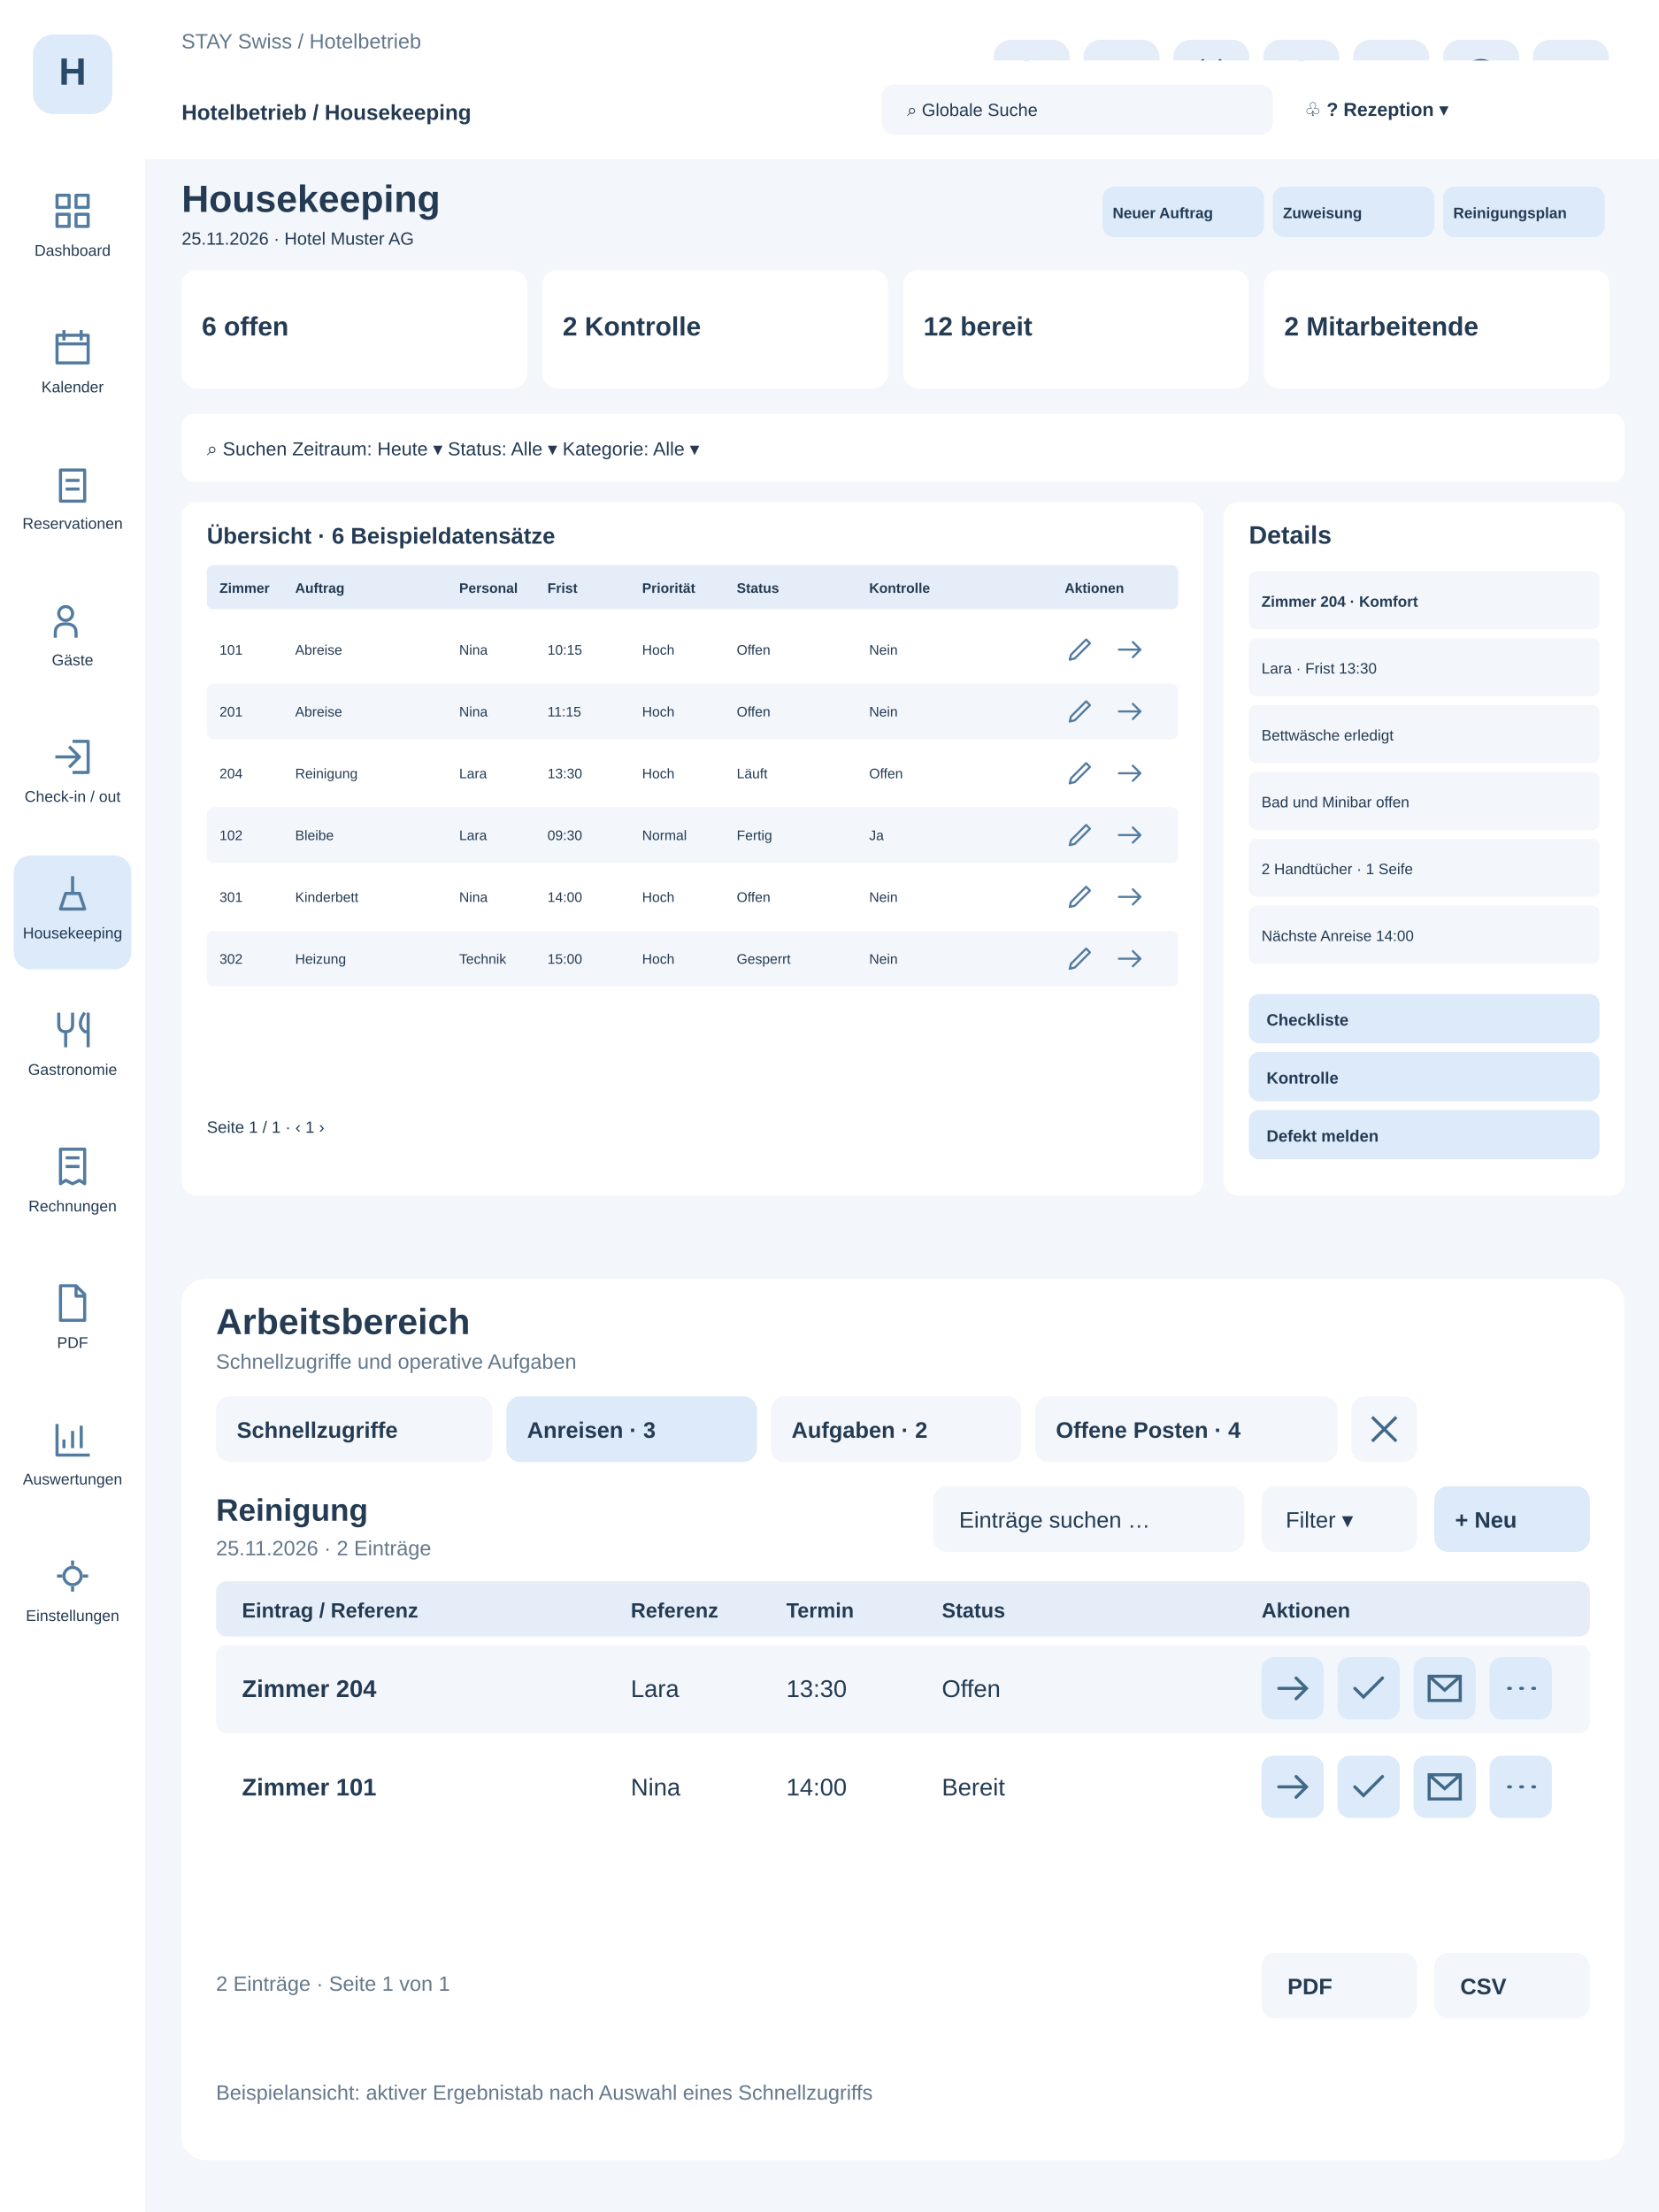
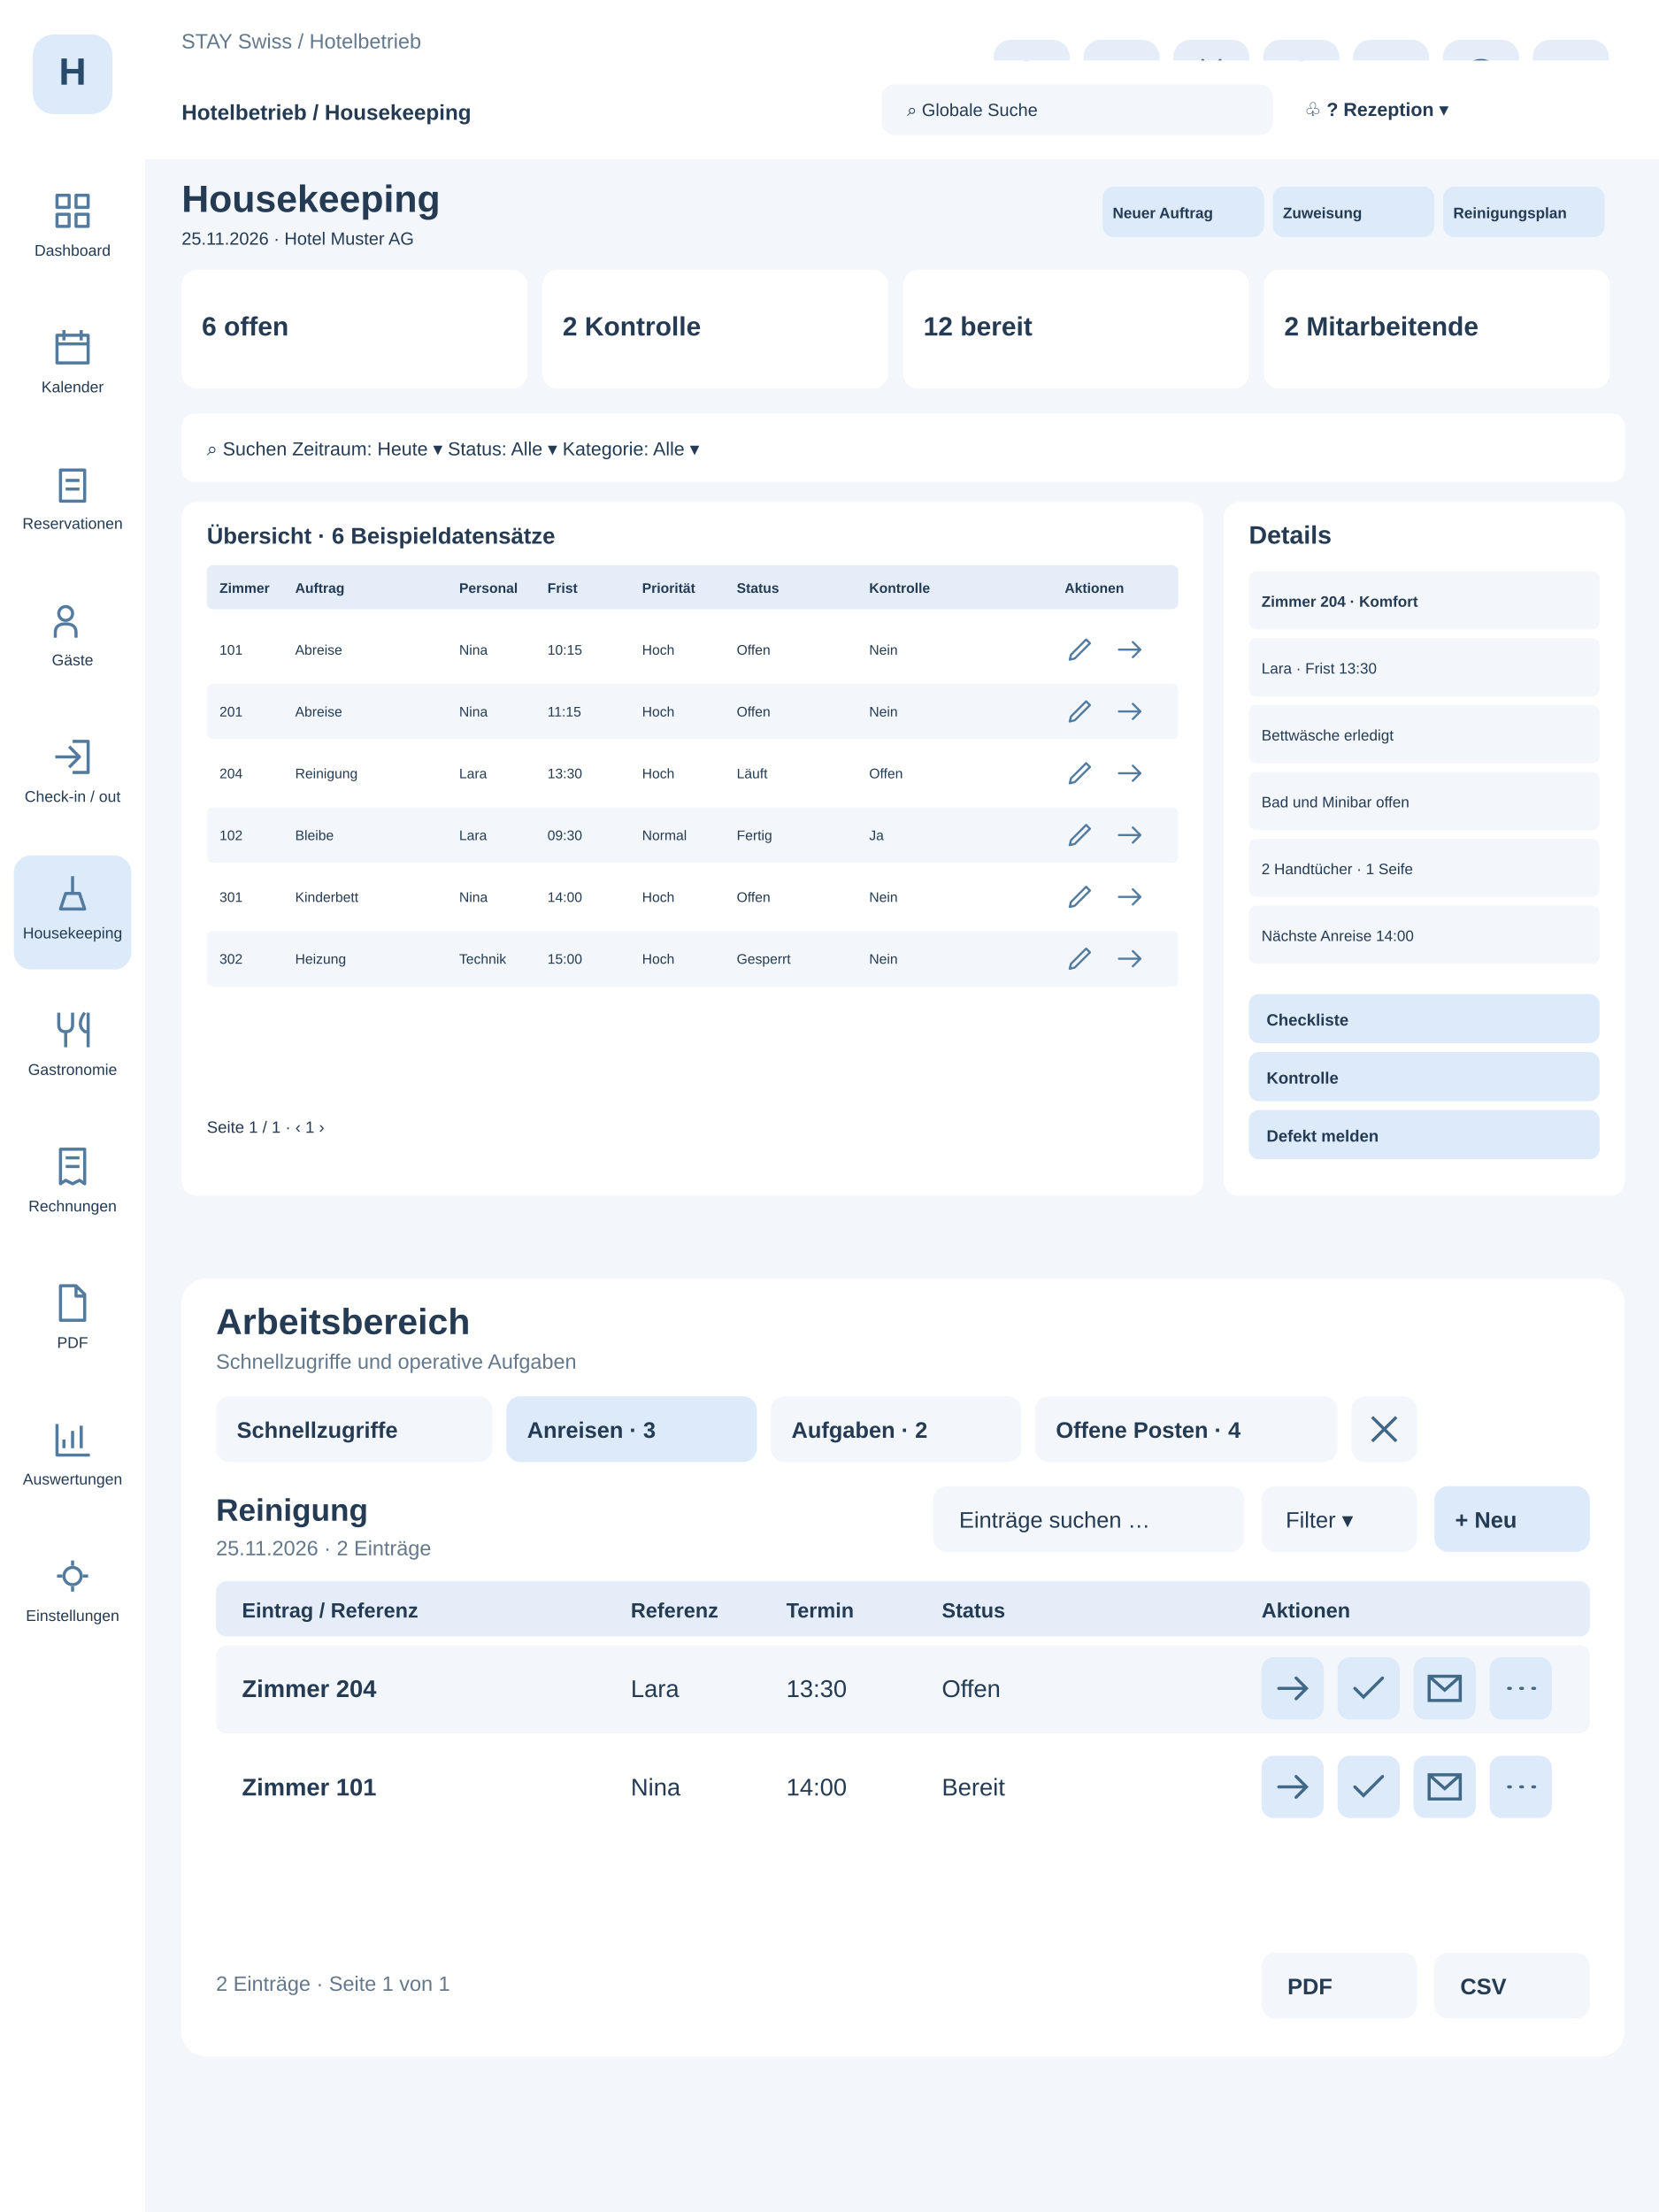
<svg xmlns="http://www.w3.org/2000/svg" width="960" height="1280" viewBox="0 0 960 1280">
  <style>.nav:hover rect,.quick:hover rect{fill:#c5dff4}</style>
  <rect width="960" height="1280" fill="#f3f6fa" />
  <rect width="84" height="1280" fill="#fff" />
  <rect x="19" y="20" width="46" height="46" rx="12" fill="#dceafa" />
  <text x="42" y="49" text-anchor="middle" font-family="Arial" font-weight="700" font-size="22" fill="#284a6b">H</text>
  <g class="nav" tabindex="0">
    <rect x="8" y="100" width="68" height="66" rx="10" fill="#fff" />
    <g transform="translate(30,110)" stroke="#527b9f" stroke-width="1.8" fill="none" stroke-linejoin="round">
      <path d="M3 3h7v7H3zM14 3h7v7h-7zM3 14h7v7H3zM14 14h7v7h-7z" />
    </g>
    <text x="42" y="148" text-anchor="middle" font-family="Arial" font-size="9" fill="#243b53">Dashboard</text>
  </g>
  <g class="nav" tabindex="0">
    <rect x="8" y="179" width="68" height="66" rx="10" fill="#fff" />
    <g transform="translate(30,189)" stroke="#527b9f" stroke-width="1.8" fill="none" stroke-linejoin="round">
      <path d="M3 5h18v16H3zM7 2v6M17 2v6M3 10h18" />
    </g>
    <text x="42" y="227" text-anchor="middle" font-family="Arial" font-size="9" fill="#243b53">Kalender</text>
  </g>
  <g class="nav" tabindex="0">
    <rect x="8" y="258" width="68" height="66" rx="10" fill="#fff" />
    <g transform="translate(30,268)" stroke="#527b9f" stroke-width="1.8" fill="none" stroke-linejoin="round">
      <path d="M5 4h14v18H5zM8 10h8M8 15h8" />
    </g>
    <text x="42" y="306" text-anchor="middle" font-family="Arial" font-size="9" fill="#243b53">Reservationen</text>
  </g>
  <g class="nav" tabindex="0">
    <rect x="8" y="337" width="68" height="66" rx="10" fill="#fff" />
    <g transform="translate(30,347)" stroke="#527b9f" stroke-width="1.8" fill="none" stroke-linejoin="round">
      <path d="M8 12a4 4 0 1 0 0-8a4 4 0 1 0 0 8M2 22v-3q0-5 6-5t6 5v3" />
    </g>
    <text x="42" y="385" text-anchor="middle" font-family="Arial" font-size="9" fill="#243b53">Gäste</text>
  </g>
  <g class="nav" tabindex="0">
    <rect x="8" y="416" width="68" height="66" rx="10" fill="#fff" />
    <g transform="translate(30,426)" stroke="#527b9f" stroke-width="1.8" fill="none" stroke-linejoin="round">
      <path d="M12 3h9v18h-9M2 12h14M10 6l6 6-6 6" />
    </g>
    <text x="42" y="464" text-anchor="middle" font-family="Arial" font-size="9" fill="#243b53">Check-in / out</text>
  </g>
  <g class="nav" tabindex="0">
    <rect x="8" y="495" width="68" height="66" rx="10" fill="#dceafa" />
    <g transform="translate(30,505)" stroke="#527b9f" stroke-width="1.8" fill="none" stroke-linejoin="round">
      <path d="M5 21h14l-3-9H8zM12 12V2" />
    </g>
    <text x="42" y="543" text-anchor="middle" font-family="Arial" font-size="9" fill="#243b53">Housekeeping</text>
  </g>
  <g class="nav" tabindex="0">
    <rect x="8" y="574" width="68" height="66" rx="10" fill="#fff" />
    <g transform="translate(30,584)" stroke="#527b9f" stroke-width="1.8" fill="none" stroke-linejoin="round">
      <path d="M4 2v7q0 4 4 4t4-4V2M8 13v9M19 2q-5 7 0 11h2M21 2v20" />
    </g>
    <text x="42" y="622" text-anchor="middle" font-family="Arial" font-size="9" fill="#243b53">Gastronomie</text>
  </g>
  <g class="nav" tabindex="0">
    <rect x="8" y="653" width="68" height="66" rx="10" fill="#fff" />
    <g transform="translate(30,663)" stroke="#527b9f" stroke-width="1.8" fill="none" stroke-linejoin="round">
      <path d="M5 2h14v20l-3-2-4 2-4-2-3 2zM8 7h8M8 12h8" />
    </g>
    <text x="42" y="701" text-anchor="middle" font-family="Arial" font-size="9" fill="#243b53">Rechnungen</text>
  </g>
  <g class="nav" tabindex="0">
    <rect x="8" y="732" width="68" height="66" rx="10" fill="#fff" />
    <g transform="translate(30,742)" stroke="#527b9f" stroke-width="1.8" fill="none" stroke-linejoin="round">
      <path d="M5 2h9l5 5v15H5zM14 2v6h5" />
    </g>
    <text x="42" y="780" text-anchor="middle" font-family="Arial" font-size="9" fill="#243b53">PDF</text>
  </g>
  <g class="nav" tabindex="0">
    <rect x="8" y="811" width="68" height="66" rx="10" fill="#fff" />
    <g transform="translate(30,821)" stroke="#527b9f" stroke-width="1.8" fill="none" stroke-linejoin="round">
      <path d="M3 3v18h19M7 17v-5M12 17V7M17 17V4" />
    </g>
    <text x="42" y="859" text-anchor="middle" font-family="Arial" font-size="9" fill="#243b53">Auswertungen</text>
  </g>
  <g class="nav" tabindex="0">
    <rect x="8" y="890" width="68" height="66" rx="10" fill="#fff" />
    <g transform="translate(30,900)" stroke="#527b9f" stroke-width="1.8" fill="none" stroke-linejoin="round">
      <path d="M12 3v3M12 18v3M3 12h3M18 12h3M12 7a5 5 0 1 0 0 10a5 5 0 1 0 0-10" />
    </g>
    <text x="42" y="938" text-anchor="middle" font-family="Arial" font-size="9" fill="#243b53">Einstellungen</text>
  </g>
  <rect x="84" width="876" height="92" fill="#fff" />
  <text x="105" y="28" font-family="Arial" font-size="12" fill="#64788c">STAY Swiss / Hotelbetrieb</text>
  <text x="105" y="58" font-family="Arial" font-size="23" font-weight="700" fill="#243b53">Housekeeping</text>
  <g class="quick" tabindex="0">
    <rect x="575" y="23" width="44" height="44" rx="10" fill="#e5eef8" />
    <g transform="translate(585,33)" stroke="#416887" stroke-width="1.8" fill="none" stroke-linecap="round" stroke-linejoin="round">
      <path d="M14 14l6 6M15 9a6 6 0 1 0-12 0a6 6 0 1 0 12 0" />
    </g>
  </g>
  <g class="quick" tabindex="0">
    <rect x="627" y="23" width="44" height="44" rx="10" fill="#e5eef8" />
    <g transform="translate(637,33)" stroke="#416887" stroke-width="1.8" fill="none" stroke-linecap="round" stroke-linejoin="round">
      <path d="M12 5v14M5 12h14" />
    </g>
  </g>
  <g class="quick" tabindex="0">
    <rect x="679" y="23" width="44" height="44" rx="10" fill="#e5eef8" />
    <g transform="translate(689,33)" stroke="#416887" stroke-width="1.8" fill="none" stroke-linecap="round" stroke-linejoin="round">
      <path d="M3 5h18v16H3zM7 2v6M17 2v6M3 10h18" />
    </g>
  </g>
  <g class="quick" tabindex="0">
    <rect x="731" y="23" width="44" height="44" rx="10" fill="#e5eef8" />
    <g transform="translate(741,33)" stroke="#416887" stroke-width="1.8" fill="none" stroke-linecap="round" stroke-linejoin="round">
      <path d="M12 3a7 7 0 0 0-7 7v5l-2 3h18l-2-3v-5a7 7 0 0 0-7-7M9 21h6" />
    </g>
  </g>
  <g class="quick" tabindex="0">
    <rect x="783" y="23" width="44" height="44" rx="10" fill="#e5eef8" />
    <g transform="translate(793,33)" stroke="#416887" stroke-width="1.8" fill="none" stroke-linecap="round" stroke-linejoin="round">
      <path d="M4 4h16v16H4zM8 4v6h8V4" />
    </g>
  </g>
  <g class="quick" tabindex="0">
    <rect x="835" y="23" width="44" height="44" rx="10" fill="#e5eef8" />
    <g transform="translate(845,33)" stroke="#416887" stroke-width="1.8" fill="none" stroke-linecap="round" stroke-linejoin="round">
      <path d="M12 2a10 10 0 1 0 0 20a10 10 0 1 0 0-20M9 8q3-4 6 0q1 3-3 5v2M12 18h.1" />
    </g>
  </g>
  <g class="quick" tabindex="0">
    <rect x="887" y="23" width="44" height="44" rx="10" fill="#e5eef8" />
    <g transform="translate(897,33)" stroke="#416887" stroke-width="1.8" fill="none" stroke-linecap="round" stroke-linejoin="round">
      <path d="M8 12a4 4 0 1 0 0-8a4 4 0 1 0 0 8M2 22v-3q0-5 6-5t6 5v3" />
    </g>
  </g>
  <g transform="translate(-92,35) scale(.73)">
    <rect x="244" y="0" width="1196" height="78" fill="#fff" rx="0" />
    <text x="270" y="47" font-family="Arial,sans-serif" font-size="17" font-weight="700" fill="#243b53">Hotelbetrieb / Housekeeping</text>
    <rect x="825" y="19" width="310" height="40" fill="#f3f6fa" rx="10" />
    <text x="845" y="44" font-family="Arial,sans-serif" font-size="14" font-weight="400" fill="#243b53">⌕  Globale Suche</text>
    <text x="1160" y="44" font-family="Arial,sans-serif" font-size="15" font-weight="700" fill="#243b53">♧     ?     Rezeption ▾</text>
    <text x="270" y="120" font-family="Arial,sans-serif" font-size="30" font-weight="700" fill="#243b53">Housekeeping</text>
    <text x="270" y="146" font-family="Arial,sans-serif" font-size="14" font-weight="400" fill="#243b53">25.11.2026 · Hotel Muster AG</text>
    <rect x="1000" y="100" width="128" height="40" fill="#dceafa" rx="9" />
    <text x="1008" y="125" font-family="Arial,sans-serif" font-size="12" font-weight="700" fill="#243b53">Neuer Auftrag</text>
    <rect x="1135" y="100" width="128" height="40" fill="#dceafa" rx="9" />
    <text x="1143" y="125" font-family="Arial,sans-serif" font-size="12" font-weight="700" fill="#243b53">Zuweisung</text>
    <rect x="1270" y="100" width="128" height="40" fill="#dceafa" rx="9" />
    <text x="1278" y="125" font-family="Arial,sans-serif" font-size="12" font-weight="700" fill="#243b53">Reinigungsplan</text>
    <rect x="270" y="166" width="274" height="94" fill="#fff" rx="12" />
    <text x="286" y="218" font-family="Arial,sans-serif" font-size="21" font-weight="700" fill="#243b53">6 offen</text>
    <rect x="556" y="166" width="274" height="94" fill="#fff" rx="12" />
    <text x="572" y="218" font-family="Arial,sans-serif" font-size="21" font-weight="700" fill="#243b53">2 Kontrolle</text>
    <rect x="842" y="166" width="274" height="94" fill="#fff" rx="12" />
    <text x="858" y="218" font-family="Arial,sans-serif" font-size="21" font-weight="700" fill="#243b53">12 bereit</text>
    <rect x="1128" y="166" width="274" height="94" fill="#fff" rx="12" />
    <text x="1144" y="218" font-family="Arial,sans-serif" font-size="21" font-weight="700" fill="#243b53">2 Mitarbeitende</text>
    <rect x="270" y="280" width="1144" height="54" fill="#fff" rx="10" />
    <text x="290" y="313" font-family="Arial,sans-serif" font-size="15" font-weight="400" fill="#243b53">⌕  Suchen                 Zeitraum: Heute ▾                 Status: Alle ▾                 Kategorie: Alle ▾</text>
    <rect x="270" y="350" width="810" height="550" fill="#fff" rx="12" />
    <rect x="1096" y="350" width="318" height="550" fill="#fff" rx="12" />
    <text x="290" y="383" font-family="Arial,sans-serif" font-size="18" font-weight="700" fill="#243b53">Übersicht · 6 Beispieldatensätze</text>
    <rect x="290" y="400" width="770" height="35" fill="#e5eef8" rx="5" />
    <text x="300" y="422" font-family="Arial,sans-serif" font-size="11" font-weight="700" fill="#243b53">Zimmer</text>
    <text x="360" y="422" font-family="Arial,sans-serif" font-size="11" font-weight="700" fill="#243b53">Auftrag</text>
    <text x="490" y="422" font-family="Arial,sans-serif" font-size="11" font-weight="700" fill="#243b53">Personal</text>
    <text x="560" y="422" font-family="Arial,sans-serif" font-size="11" font-weight="700" fill="#243b53">Frist</text>
    <text x="635" y="422" font-family="Arial,sans-serif" font-size="11" font-weight="700" fill="#243b53">Priorität</text>
    <text x="710" y="422" font-family="Arial,sans-serif" font-size="11" font-weight="700" fill="#243b53">Status</text>
    <text x="815" y="422" font-family="Arial,sans-serif" font-size="11" font-weight="700" fill="#243b53">Kontrolle</text>
    <text x="970" y="422" font-family="Arial,sans-serif" font-size="11" font-weight="700" fill="#243b53">Aktionen</text>
    <rect x="290" y="445" width="770" height="44" fill="#fff" rx="5" />
    <text x="300" y="471" font-family="Arial,sans-serif" font-size="11" font-weight="400" fill="#243b53">101</text>
    <text x="360" y="471" font-family="Arial,sans-serif" font-size="11" font-weight="400" fill="#243b53">Abreise</text>
    <text x="490" y="471" font-family="Arial,sans-serif" font-size="11" font-weight="400" fill="#243b53">Nina</text>
    <text x="560" y="471" font-family="Arial,sans-serif" font-size="11" font-weight="400" fill="#243b53">10:15</text>
    <text x="635" y="471" font-family="Arial,sans-serif" font-size="11" font-weight="400" fill="#243b53">Hoch</text>
    <text x="710" y="471" font-family="Arial,sans-serif" font-size="11" font-weight="400" fill="#243b53">Offen</text>
    <text x="815" y="471" font-family="Arial,sans-serif" font-size="11" font-weight="400" fill="#243b53">Nein</text>
    <g transform="translate(970,455)" fill="none" stroke="#527b9f" stroke-width="1.7" stroke-linejoin="round" stroke-linecap="round">
      <path d="M4 20l4-1 12-12-3-3L5 16z" />
    </g>
    <g transform="translate(1010,455)" fill="none" stroke="#527b9f" stroke-width="1.7" stroke-linejoin="round" stroke-linecap="round">
      <path d="M3 12h17M14 6l6 6-6 6" />
    </g>
    <rect x="290" y="494" width="770" height="44" fill="#f3f6fa" rx="5" />
    <text x="300" y="520" font-family="Arial,sans-serif" font-size="11" font-weight="400" fill="#243b53">201</text>
    <text x="360" y="520" font-family="Arial,sans-serif" font-size="11" font-weight="400" fill="#243b53">Abreise</text>
    <text x="490" y="520" font-family="Arial,sans-serif" font-size="11" font-weight="400" fill="#243b53">Nina</text>
    <text x="560" y="520" font-family="Arial,sans-serif" font-size="11" font-weight="400" fill="#243b53">11:15</text>
    <text x="635" y="520" font-family="Arial,sans-serif" font-size="11" font-weight="400" fill="#243b53">Hoch</text>
    <text x="710" y="520" font-family="Arial,sans-serif" font-size="11" font-weight="400" fill="#243b53">Offen</text>
    <text x="815" y="520" font-family="Arial,sans-serif" font-size="11" font-weight="400" fill="#243b53">Nein</text>
    <g transform="translate(970,504)" fill="none" stroke="#527b9f" stroke-width="1.7" stroke-linejoin="round" stroke-linecap="round">
      <path d="M4 20l4-1 12-12-3-3L5 16z" />
    </g>
    <g transform="translate(1010,504)" fill="none" stroke="#527b9f" stroke-width="1.7" stroke-linejoin="round" stroke-linecap="round">
      <path d="M3 12h17M14 6l6 6-6 6" />
    </g>
    <rect x="290" y="543" width="770" height="44" fill="#fff" rx="5" />
    <text x="300" y="569" font-family="Arial,sans-serif" font-size="11" font-weight="400" fill="#243b53">204</text>
    <text x="360" y="569" font-family="Arial,sans-serif" font-size="11" font-weight="400" fill="#243b53">Reinigung</text>
    <text x="490" y="569" font-family="Arial,sans-serif" font-size="11" font-weight="400" fill="#243b53">Lara</text>
    <text x="560" y="569" font-family="Arial,sans-serif" font-size="11" font-weight="400" fill="#243b53">13:30</text>
    <text x="635" y="569" font-family="Arial,sans-serif" font-size="11" font-weight="400" fill="#243b53">Hoch</text>
    <text x="710" y="569" font-family="Arial,sans-serif" font-size="11" font-weight="400" fill="#243b53">Läuft</text>
    <text x="815" y="569" font-family="Arial,sans-serif" font-size="11" font-weight="400" fill="#243b53">Offen</text>
    <g transform="translate(970,553)" fill="none" stroke="#527b9f" stroke-width="1.7" stroke-linejoin="round" stroke-linecap="round">
      <path d="M4 20l4-1 12-12-3-3L5 16z" />
    </g>
    <g transform="translate(1010,553)" fill="none" stroke="#527b9f" stroke-width="1.7" stroke-linejoin="round" stroke-linecap="round">
      <path d="M3 12h17M14 6l6 6-6 6" />
    </g>
    <rect x="290" y="592" width="770" height="44" fill="#f3f6fa" rx="5" />
    <text x="300" y="618" font-family="Arial,sans-serif" font-size="11" font-weight="400" fill="#243b53">102</text>
    <text x="360" y="618" font-family="Arial,sans-serif" font-size="11" font-weight="400" fill="#243b53">Bleibe</text>
    <text x="490" y="618" font-family="Arial,sans-serif" font-size="11" font-weight="400" fill="#243b53">Lara</text>
    <text x="560" y="618" font-family="Arial,sans-serif" font-size="11" font-weight="400" fill="#243b53">09:30</text>
    <text x="635" y="618" font-family="Arial,sans-serif" font-size="11" font-weight="400" fill="#243b53">Normal</text>
    <text x="710" y="618" font-family="Arial,sans-serif" font-size="11" font-weight="400" fill="#243b53">Fertig</text>
    <text x="815" y="618" font-family="Arial,sans-serif" font-size="11" font-weight="400" fill="#243b53">Ja</text>
    <g transform="translate(970,602)" fill="none" stroke="#527b9f" stroke-width="1.7" stroke-linejoin="round" stroke-linecap="round">
      <path d="M4 20l4-1 12-12-3-3L5 16z" />
    </g>
    <g transform="translate(1010,602)" fill="none" stroke="#527b9f" stroke-width="1.7" stroke-linejoin="round" stroke-linecap="round">
      <path d="M3 12h17M14 6l6 6-6 6" />
    </g>
    <rect x="290" y="641" width="770" height="44" fill="#fff" rx="5" />
    <text x="300" y="667" font-family="Arial,sans-serif" font-size="11" font-weight="400" fill="#243b53">301</text>
    <text x="360" y="667" font-family="Arial,sans-serif" font-size="11" font-weight="400" fill="#243b53">Kinderbett</text>
    <text x="490" y="667" font-family="Arial,sans-serif" font-size="11" font-weight="400" fill="#243b53">Nina</text>
    <text x="560" y="667" font-family="Arial,sans-serif" font-size="11" font-weight="400" fill="#243b53">14:00</text>
    <text x="635" y="667" font-family="Arial,sans-serif" font-size="11" font-weight="400" fill="#243b53">Hoch</text>
    <text x="710" y="667" font-family="Arial,sans-serif" font-size="11" font-weight="400" fill="#243b53">Offen</text>
    <text x="815" y="667" font-family="Arial,sans-serif" font-size="11" font-weight="400" fill="#243b53">Nein</text>
    <g transform="translate(970,651)" fill="none" stroke="#527b9f" stroke-width="1.7" stroke-linejoin="round" stroke-linecap="round">
      <path d="M4 20l4-1 12-12-3-3L5 16z" />
    </g>
    <g transform="translate(1010,651)" fill="none" stroke="#527b9f" stroke-width="1.7" stroke-linejoin="round" stroke-linecap="round">
      <path d="M3 12h17M14 6l6 6-6 6" />
    </g>
    <rect x="290" y="690" width="770" height="44" fill="#f3f6fa" rx="5" />
    <text x="300" y="716" font-family="Arial,sans-serif" font-size="11" font-weight="400" fill="#243b53">302</text>
    <text x="360" y="716" font-family="Arial,sans-serif" font-size="11" font-weight="400" fill="#243b53">Heizung</text>
    <text x="490" y="716" font-family="Arial,sans-serif" font-size="11" font-weight="400" fill="#243b53">Technik</text>
    <text x="560" y="716" font-family="Arial,sans-serif" font-size="11" font-weight="400" fill="#243b53">15:00</text>
    <text x="635" y="716" font-family="Arial,sans-serif" font-size="11" font-weight="400" fill="#243b53">Hoch</text>
    <text x="710" y="716" font-family="Arial,sans-serif" font-size="11" font-weight="400" fill="#243b53">Gesperrt</text>
    <text x="815" y="716" font-family="Arial,sans-serif" font-size="11" font-weight="400" fill="#243b53">Nein</text>
    <g transform="translate(970,700)" fill="none" stroke="#527b9f" stroke-width="1.7" stroke-linejoin="round" stroke-linecap="round">
      <path d="M4 20l4-1 12-12-3-3L5 16z" />
    </g>
    <g transform="translate(1010,700)" fill="none" stroke="#527b9f" stroke-width="1.7" stroke-linejoin="round" stroke-linecap="round">
      <path d="M3 12h17M14 6l6 6-6 6" />
    </g>
    <text x="290" y="850" font-family="Arial,sans-serif" font-size="13" font-weight="400" fill="#243b53">Seite 1 / 1 · ‹  1  ›</text>
    <text x="1116" y="383" font-family="Arial,sans-serif" font-size="20" font-weight="700" fill="#243b53">Details</text>
    <rect x="1116" y="405" width="278" height="46" fill="#f3f6fa" rx="6" />
    <text x="1126" y="433" font-family="Arial,sans-serif" font-size="12" font-weight="700" fill="#243b53">Zimmer 204 · Komfort</text>
    <rect x="1116" y="458" width="278" height="46" fill="#f3f6fa" rx="6" />
    <text x="1126" y="486" font-family="Arial,sans-serif" font-size="12" font-weight="400" fill="#243b53">Lara · Frist 13:30</text>
    <rect x="1116" y="511" width="278" height="46" fill="#f3f6fa" rx="6" />
    <text x="1126" y="539" font-family="Arial,sans-serif" font-size="12" font-weight="400" fill="#243b53">Bettwäsche erledigt</text>
    <rect x="1116" y="564" width="278" height="46" fill="#f3f6fa" rx="6" />
    <text x="1126" y="592" font-family="Arial,sans-serif" font-size="12" font-weight="400" fill="#243b53">Bad und Minibar offen</text>
    <rect x="1116" y="617" width="278" height="46" fill="#f3f6fa" rx="6" />
    <text x="1126" y="645" font-family="Arial,sans-serif" font-size="12" font-weight="400" fill="#243b53">2 Handtücher · 1 Seife</text>
    <rect x="1116" y="670" width="278" height="46" fill="#f3f6fa" rx="6" />
    <text x="1126" y="698" font-family="Arial,sans-serif" font-size="12" font-weight="400" fill="#243b53">Nächste Anreise 14:00</text>
    <rect x="1116" y="740" width="278" height="39" fill="#dceafa" rx="8" />
    <text x="1130" y="765" font-family="Arial,sans-serif" font-size="13" font-weight="700" fill="#243b53">Checkliste</text>
    <rect x="1116" y="786" width="278" height="39" fill="#dceafa" rx="8" />
    <text x="1130" y="811" font-family="Arial,sans-serif" font-size="13" font-weight="700" fill="#243b53">Kontrolle</text>
    <rect x="1116" y="832" width="278" height="39" fill="#dceafa" rx="8" />
    <text x="1130" y="857" font-family="Arial,sans-serif" font-size="13" font-weight="700" fill="#243b53">Defekt melden</text>
  </g>
-   <rect x="105" y="740" width="835" height="510" rx="14" fill="#fff" />
+   <rect x="105" y="740" width="835" height="450" rx="14" fill="#fff" />
  <text x="125" y="772" font-family="Arial" font-size="21" font-weight="700" fill="#243b53">Arbeitsbereich</text>
  <text x="125" y="792" font-family="Arial" font-size="12" font-weight="400" fill="#64788c">Schnellzugriffe und operative Aufgaben</text>
  <g tabindex="0">
    <rect x="125" y="808" width="160" height="38" rx="8" fill="#f3f6fa" />
    <text x="137" y="832" font-family="Arial" font-size="13" font-weight="700" fill="#243b53">Schnellzugriffe</text>
  </g>
  <g tabindex="0">
    <rect x="293" y="808" width="145" height="38" rx="8" fill="#dceafa" />
    <text x="305" y="832" font-family="Arial" font-size="13" font-weight="700" fill="#243b53">Anreisen · 3</text>
  </g>
  <g tabindex="0">
    <rect x="446" y="808" width="145" height="38" rx="8" fill="#f3f6fa" />
    <text x="458" y="832" font-family="Arial" font-size="13" font-weight="700" fill="#243b53">Aufgaben · 2</text>
  </g>
  <g tabindex="0">
    <rect x="599" y="808" width="175" height="38" rx="8" fill="#f3f6fa" />
    <text x="611" y="832" font-family="Arial" font-size="13" font-weight="700" fill="#243b53">Offene Posten · 4</text>
  </g>
  <g>
    <rect x="782" y="808" width="38" height="38" rx="8" fill="#f3f6fa" />
    <path d="M794 820l14 14m0-14l-14 14" stroke="#416887" stroke-width="1.8" />
  </g>
  <text x="125" y="880" font-family="Arial" font-size="18" font-weight="700" fill="#243b53">Reinigung</text>
  <text x="125" y="900" font-family="Arial" font-size="12" font-weight="400" fill="#64788c">25.11.2026 · 2 Einträge</text>
  <rect x="540" y="860" width="180" height="38" rx="8" fill="#f3f6fa" />
  <text x="555" y="884" font-family="Arial" font-size="13" font-weight="400" fill="#243b53">Einträge suchen …</text>
  <rect x="730" y="860" width="90" height="38" rx="8" fill="#f3f6fa" />
  <text x="744" y="884" font-family="Arial" font-size="13" font-weight="400" fill="#243b53">Filter ▾</text>
  <rect x="830" y="860" width="90" height="38" rx="8" fill="#dceafa" />
  <text x="842" y="884" font-family="Arial" font-size="13" font-weight="700" fill="#243b53">+ Neu</text>
  <rect x="125" y="915" width="795" height="32" rx="6" fill="#e5eef8" />
  <text x="140" y="936" font-family="Arial" font-size="12" font-weight="700" fill="#243b53">Eintrag / Referenz</text>
  <text x="365" y="936" font-family="Arial" font-size="12" font-weight="700" fill="#243b53">Referenz</text>
  <text x="455" y="936" font-family="Arial" font-size="12" font-weight="700" fill="#243b53">Termin</text>
  <text x="545" y="936" font-family="Arial" font-size="12" font-weight="700" fill="#243b53">Status</text>
  <text x="730" y="936" font-family="Arial" font-size="12" font-weight="700" fill="#243b53">Aktionen</text>
  <rect x="125" y="952" width="795" height="51" rx="6" fill="#f3f6fa" />
  <text x="140" y="982" font-family="Arial" font-size="14" font-weight="700" fill="#243b53">Zimmer 204</text>
  <text x="365" y="982" font-family="Arial" font-size="14" font-weight="400" fill="#243b53">Lara</text>
  <text x="455" y="982" font-family="Arial" font-size="14" font-weight="400" fill="#243b53">13:30</text>
  <text x="545" y="982" font-family="Arial" font-size="14" font-weight="400" fill="#243b53">Offen</text>
  <g tabindex="0">
    <rect x="730" y="959" width="36" height="36" rx="7" fill="#dceafa" />
    <g transform="translate(736,965)" stroke="#416887" stroke-width="1.8" stroke-linecap="round" fill="none">
      <path d="M4 12h16M14 6l6 6-6 6" />
    </g>
  </g>
  <g tabindex="0">
    <rect x="774" y="959" width="36" height="36" rx="7" fill="#dceafa" />
    <g transform="translate(780,965)" stroke="#416887" stroke-width="1.8" stroke-linecap="round" fill="none">
      <path d="M4 12l5 5L20 6" />
    </g>
  </g>
  <g tabindex="0">
    <rect x="818" y="959" width="36" height="36" rx="7" fill="#dceafa" />
    <g transform="translate(824,965)" stroke="#416887" stroke-width="1.8" stroke-linecap="round" fill="none">
      <path d="M3 5h18v14H3zM3 5l9 8 9-8" />
    </g>
  </g>
  <g tabindex="0">
    <rect x="862" y="959" width="36" height="36" rx="7" fill="#dceafa" />
    <g transform="translate(868,965)" stroke="#416887" stroke-width="1.8" stroke-linecap="round" fill="none">
      <path d="M5 12h1M12 12h1M19 12h1" />
    </g>
  </g>
  <rect x="125" y="1009" width="795" height="51" rx="6" fill="#fff" />
  <text x="140" y="1039" font-family="Arial" font-size="14" font-weight="700" fill="#243b53">Zimmer 101</text>
  <text x="365" y="1039" font-family="Arial" font-size="14" font-weight="400" fill="#243b53">Nina</text>
  <text x="455" y="1039" font-family="Arial" font-size="14" font-weight="400" fill="#243b53">14:00</text>
  <text x="545" y="1039" font-family="Arial" font-size="14" font-weight="400" fill="#243b53">Bereit</text>
  <g tabindex="0">
    <rect x="730" y="1016" width="36" height="36" rx="7" fill="#dceafa" />
    <g transform="translate(736,1022)" stroke="#416887" stroke-width="1.8" stroke-linecap="round" fill="none">
      <path d="M4 12h16M14 6l6 6-6 6" />
    </g>
  </g>
  <g tabindex="0">
    <rect x="774" y="1016" width="36" height="36" rx="7" fill="#dceafa" />
    <g transform="translate(780,1022)" stroke="#416887" stroke-width="1.8" stroke-linecap="round" fill="none">
      <path d="M4 12l5 5L20 6" />
    </g>
  </g>
  <g tabindex="0">
    <rect x="818" y="1016" width="36" height="36" rx="7" fill="#dceafa" />
    <g transform="translate(824,1022)" stroke="#416887" stroke-width="1.8" stroke-linecap="round" fill="none">
      <path d="M3 5h18v14H3zM3 5l9 8 9-8" />
    </g>
  </g>
  <g tabindex="0">
    <rect x="862" y="1016" width="36" height="36" rx="7" fill="#dceafa" />
    <g transform="translate(868,1022)" stroke="#416887" stroke-width="1.8" stroke-linecap="round" fill="none">
      <path d="M5 12h1M12 12h1M19 12h1" />
    </g>
  </g>
  <text x="125" y="1152" font-family="Arial" font-size="12" font-weight="400" fill="#64788c">2 Einträge · Seite 1 von 1</text>
  <rect x="730" y="1130" width="90" height="38" rx="8" fill="#f3f6fa" />
  <text x="745" y="1154" font-family="Arial" font-size="13" font-weight="700" fill="#243b53">PDF</text>
  <rect x="830" y="1130" width="90" height="38" rx="8" fill="#f3f6fa" />
  <text x="845" y="1154" font-family="Arial" font-size="13" font-weight="700" fill="#243b53">CSV</text>
-   <text x="125" y="1215" font-family="Arial" font-size="12" font-weight="400" fill="#64788c">Beispielansicht: aktiver Ergebnistab nach Auswahl eines Schnellzugriffs</text>
</svg>
